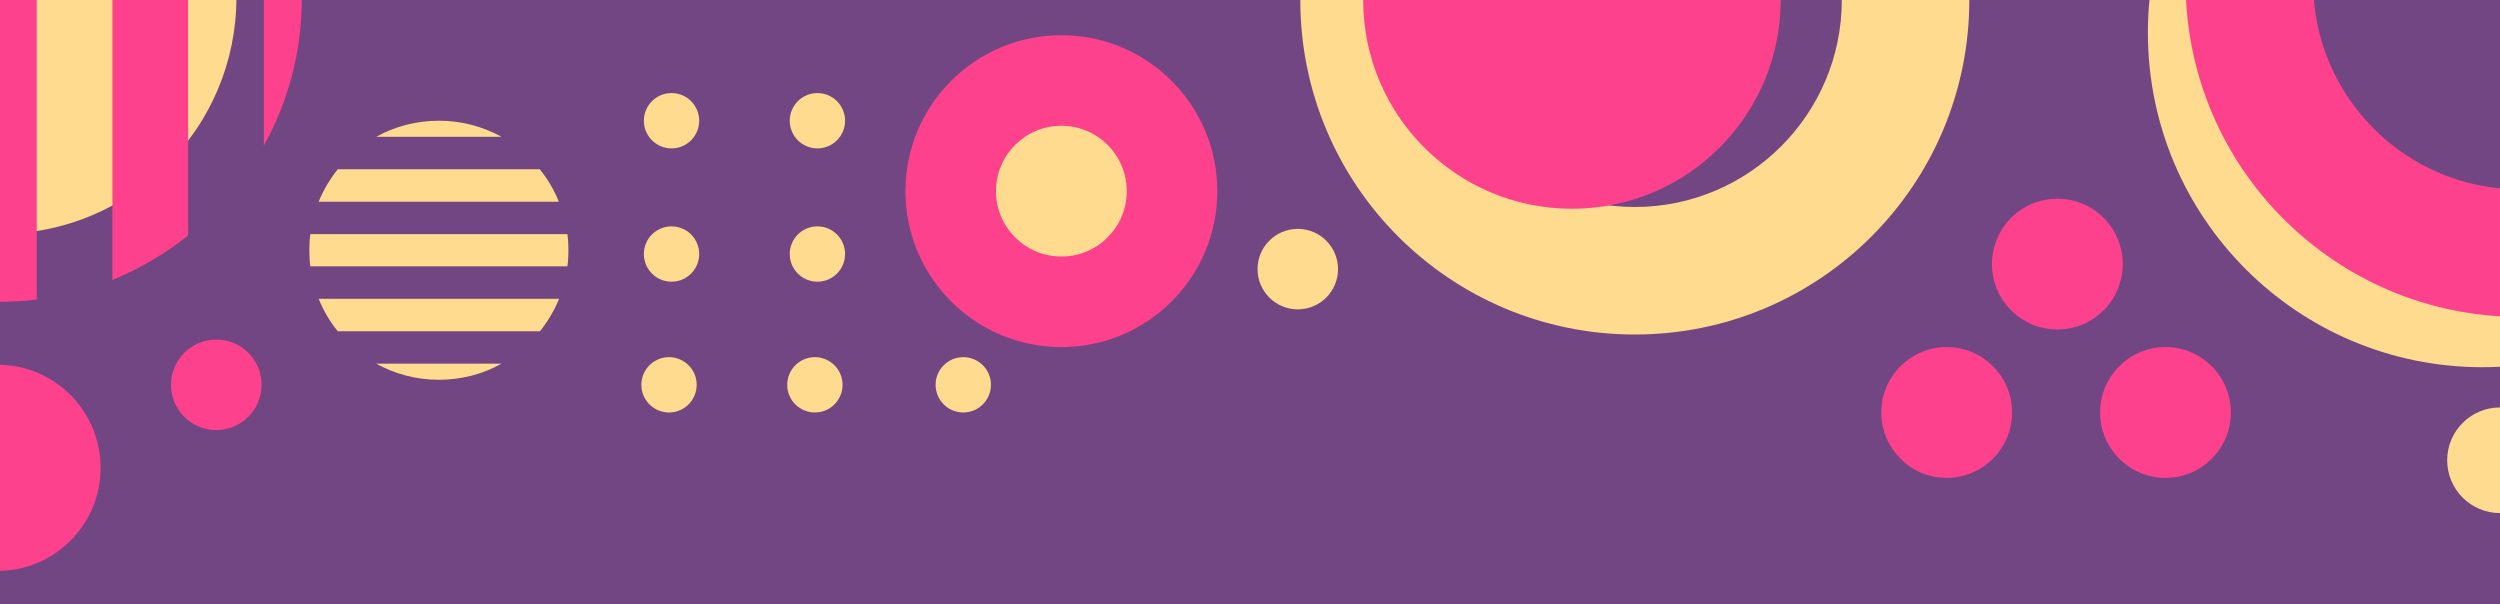
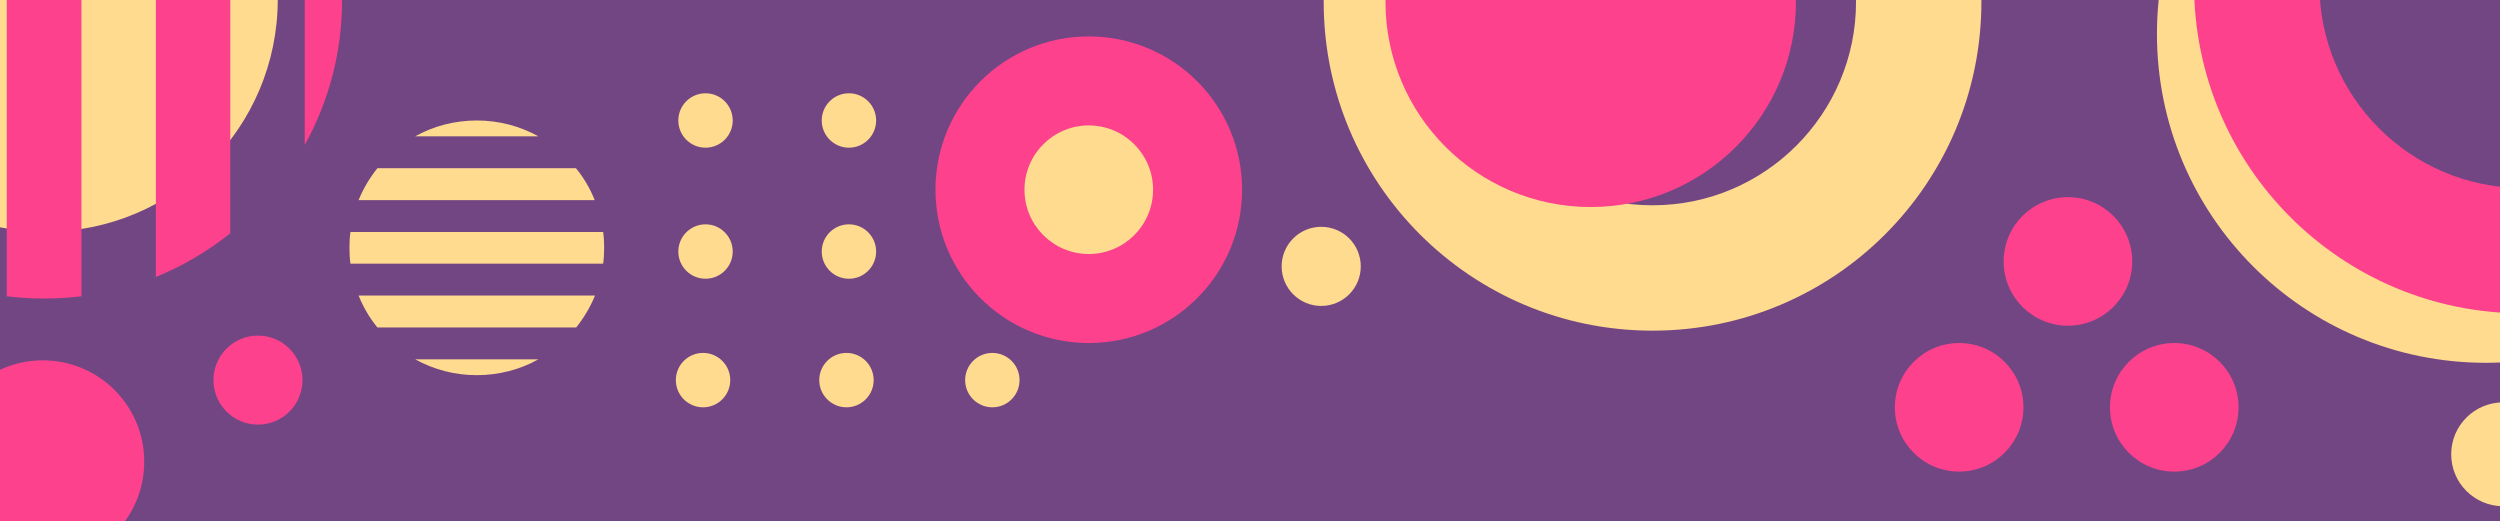
- <svg xmlns="http://www.w3.org/2000/svg" version="1.1" id="svg54" width="994" height="240">
+ <svg xmlns="http://www.w3.org/2000/svg" version="1.1" id="svg54" width="1920" height="400">
+   <defs id="defs259" />
  <style id="style2">.st1{fill:#ffdb90}.st2{fill:#fd418d}</style>
-   <path fill="#724683" d="M0 0h994v1000H0z" id="bgcolor" />
-   <g id="vectors">
+   <path fill="#724683" d="M -43.557,-29.766 H 1943.802 V 478.987 H -43.557 Z" id="bgcolor" style="stroke-width:1.009" />
+   <g id="vectors" transform="matrix(1.898979,0,0,1.898979,34.81276,1.381556)">
    <circle class="st1" cx="267" cy="48" r="11" id="circle5" />
    <circle class="st1" cx="325" cy="48" r="11" id="circle7" />
    <circle class="st1" cx="325" cy="101" r="11" id="circle9" />
    <circle class="st1" cx="384" cy="48" r="11" id="circle11" />
    <circle class="st1" cx="384" cy="101" r="11" id="circle13" />
    <circle class="st1" cx="267" cy="101" r="11" id="circle15" />
    <circle class="st1" cx="324" cy="153" r="11" id="circle17" />
    <circle class="st1" cx="383" cy="153" r="11" id="circle19" />
    <circle class="st1" cx="266" cy="153" r="11" id="circle21" />
    <circle class="st2" cx="422" cy="76" r="62" id="circle23" />
    <circle class="st1" cy="-1" r="94" id="circle25" cx="0" />
-     <path class="st1" d="M987-120c73.5 0 133 59.5 133 133s-59.5 133-133 133S854 86.5 854 13s59.5-133 133-133zm0 215.3c45.4 0 82.3-36.8 82.3-82.3s-36.8-82.3-82.3-82.3-82.3 36.9-82.3 82.3 36.9 82.3 82.3 82.3zM650-133c-73.5 0-133 59.5-133 133s59.5 133 133 133S783 73.5 783 0s-59.5-133-133-133zm0 215.3c-45.4 0-82.3-36.8-82.3-82.3s36.8-82.3 82.3-82.3S732.3-45.4 732.3 0 695.4 82.3 650 82.3zm-523.3 36.5c1.9 4.7 4.4 9 7.6 12.9h80.4c3.1-3.9 5.7-8.2 7.6-12.9zM123 99.5c0 2.2.1 4.3.4 6.4h102.2c.3-2.1.4-4.3.4-6.4 0-2.2-.1-4.3-.4-6.4H123.4c-.3 2.1-.4 4.2-.4 6.4zm11.3-32.2c-3.1 3.9-5.7 8.2-7.6 12.9h95.5c-1.9-4.7-4.4-9-7.6-12.9zm65.1-12.9c-7.4-4.1-15.9-6.4-24.9-6.4-9 0-17.6 2.3-24.9 6.4zm-49.8 90.2c7.4 4.1 15.9 6.4 24.9 6.4 9 0 17.6-2.3 24.9-6.4z" id="path27" />
-     <path class="st2" d="M1002-140c73.5 0 133 59.5 133 133s-59.5 133-133 133S869 66.5 869-7s59.5-133 133-133zm0 215.3c45.4 0 82.3-36.8 82.3-82.3s-36.8-82.3-82.3-82.3S919.7-52.4 919.7-7s36.9 82.3 82.3 82.3z" id="path29" />
+     <path class="st1" d="m 987,-120 c 73.5,0 133,59.5 133,133 0,73.5 -59.5,133 -133,133 -73.5,0 -133,-59.5 -133,-133 0,-73.5 59.5,-133 133,-133 z m 0,215.3 c 45.4,0 82.3,-36.8 82.3,-82.3 0,-45.5 -36.8,-82.3 -82.3,-82.3 -45.5,0 -82.3,36.9 -82.3,82.3 0,45.4 36.9,82.3 82.3,82.3 z M 650,-133 c -73.5,0 -133,59.5 -133,133 0,73.5 59.5,133 133,133 73.5,0 133,-59.5 133,-133 0,-73.5 -59.5,-133 -133,-133 z m 0,215.3 c -45.4,0 -82.3,-36.8 -82.3,-82.3 0,-45.5 36.8,-82.3 82.3,-82.3 45.5,0 82.3,36.9 82.3,82.3 0,45.4 -36.9,82.3 -82.3,82.3 z m -523.3,36.5 c 1.9,4.7 4.4,9 7.6,12.9 h 80.4 c 3.1,-3.9 5.7,-8.2 7.6,-12.9 z M 123,99.5 c 0,2.2 0.1,4.3 0.4,6.4 h 102.2 c 0.3,-2.1 0.4,-4.3 0.4,-6.4 0,-2.2 -0.1,-4.3 -0.4,-6.4 H 123.4 c -0.3,2.1 -0.4,4.2 -0.4,6.4 z m 11.3,-32.2 c -3.1,3.9 -5.7,8.2 -7.6,12.9 h 95.5 c -1.9,-4.7 -4.4,-9 -7.6,-12.9 z M 199.4,54.4 C 192,50.3 183.5,48 174.5,48 c -9,0 -17.6,2.3 -24.9,6.4 z m -49.8,90.2 c 7.4,4.1 15.9,6.4 24.9,6.4 9,0 17.6,-2.3 24.9,-6.4 z" id="path27" />
+     <path class="st2" d="m 1002,-140 c 73.5,0 133,59.5 133,133 0,73.5 -59.5,133 -133,133 -73.5,0 -133,-59.5 -133,-133 0,-73.5 59.5,-133 133,-133 z m 0,215.3 c 45.4,0 82.3,-36.8 82.3,-82.3 0,-45.5 -36.8,-82.3 -82.3,-82.3 -45.5,0 -82.3,36.9 -82.3,82.3 0,45.4 36.9,82.3 82.3,82.3 z" id="path29" />
    <g id="g33">
-       <path class="st2" d="M-45.7 111.2c-10.9-4.4-21.1-10.4-30.1-17.7V-94.6c9.1-7.3 19.2-13.2 30.1-17.7zM-.5 120c-5.1 0-10.1-.3-15.1-.9V-120c4.9-.6 10-.9 15.1-.9s10.1.3 15.1.9v239.1c-5 .6-10 .9-15.1.9zm75.3-26.4c-9.1 7.3-19.2 13.2-30.1 17.7v-223.5c10.9 4.4 21.1 10.4 30.1 17.7zm30.1-152.5C114.5-41.6 120-21.7 120-.5c0 21.2-5.5 41.1-15.1 58.4zM-105.9 57.9C-115.5 40.6-121 20.7-121-.5c0-21.2 5.5-41.1 15.1-58.4z" id="path31" />
+       <path class="st2" d="M -45.7,111.2 C -56.6,106.8 -66.8,100.8 -75.8,93.5 V -94.6 c 9.1,-7.3 19.2,-13.2 30.1,-17.7 z m 45.2,8.8 c -5.1,0 -10.1,-0.3 -15.1,-0.9 V -120 c 4.9,-0.6 10,-0.9 15.1,-0.9 5.1,0 10.1,0.3 15.1,0.9 v 239.1 c -5,0.6 -10,0.9 -15.1,0.9 z M 74.8,93.6 c -9.1,7.3 -19.2,13.2 -30.1,17.7 v -223.5 c 10.9,4.4 21.1,10.4 30.1,17.7 z m 30.1,-152.5 c 9.6,17.3 15.1,37.2 15.1,58.4 0,21.2 -5.5,41.1 -15.1,58.4 z M -105.9,57.9 C -115.5,40.6 -121,20.7 -121,-0.5 c 0,-21.2 5.5,-41.1 15.1,-58.4 z" id="path31" />
    </g>
    <circle class="st2" cx="818" cy="105" r="26" id="circle35" />
    <circle class="st2" cx="861" cy="164" r="26" id="circle37" />
    <circle class="st2" cx="774" cy="164" r="26" id="circle39" />
    <circle class="st2" cx="86" cy="153" r="18" id="circle41" />
    <circle class="st2" cx="-1" cy="186" r="41" id="circle43" />
    <circle class="st1" cx="422" cy="76" r="26" id="circle45" />
    <circle class="st1" cx="994" cy="183" r="21" id="circle47" />
    <circle class="st1" cx="516" cy="107" r="16" id="circle49" />
    <circle class="st2" cx="625" r="83" id="circle51" cy="0" />
  </g>
</svg>
